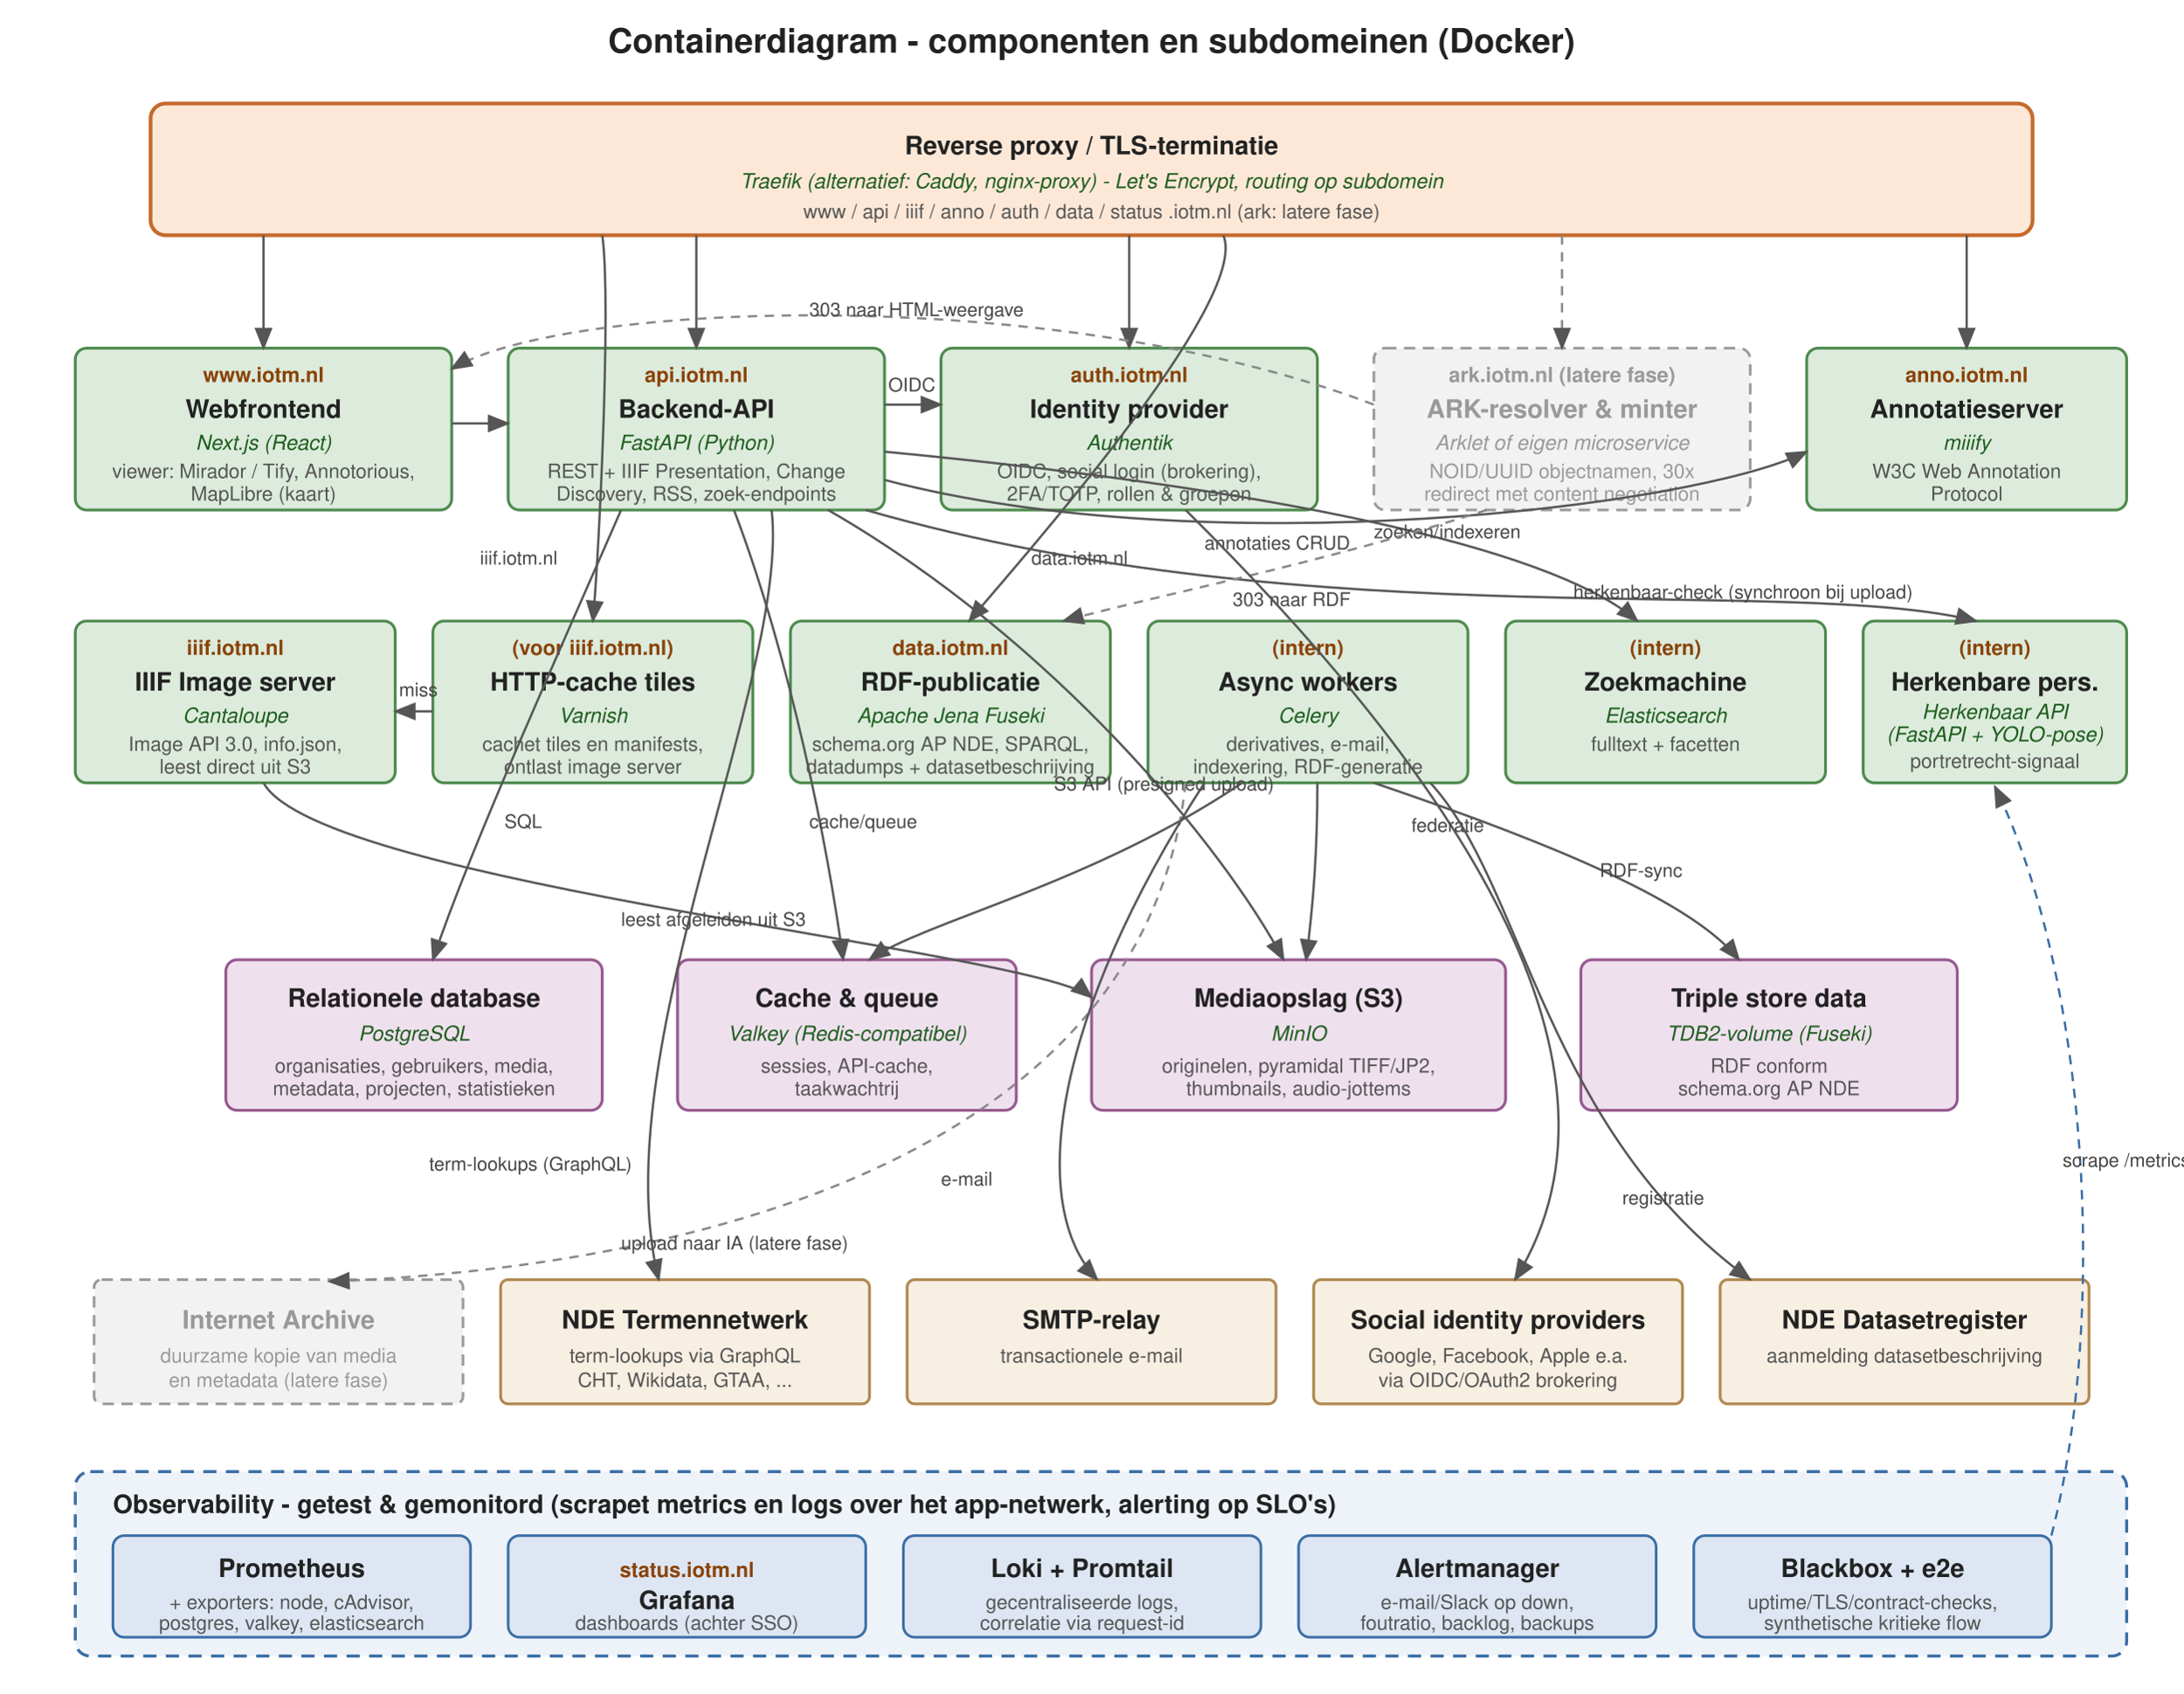
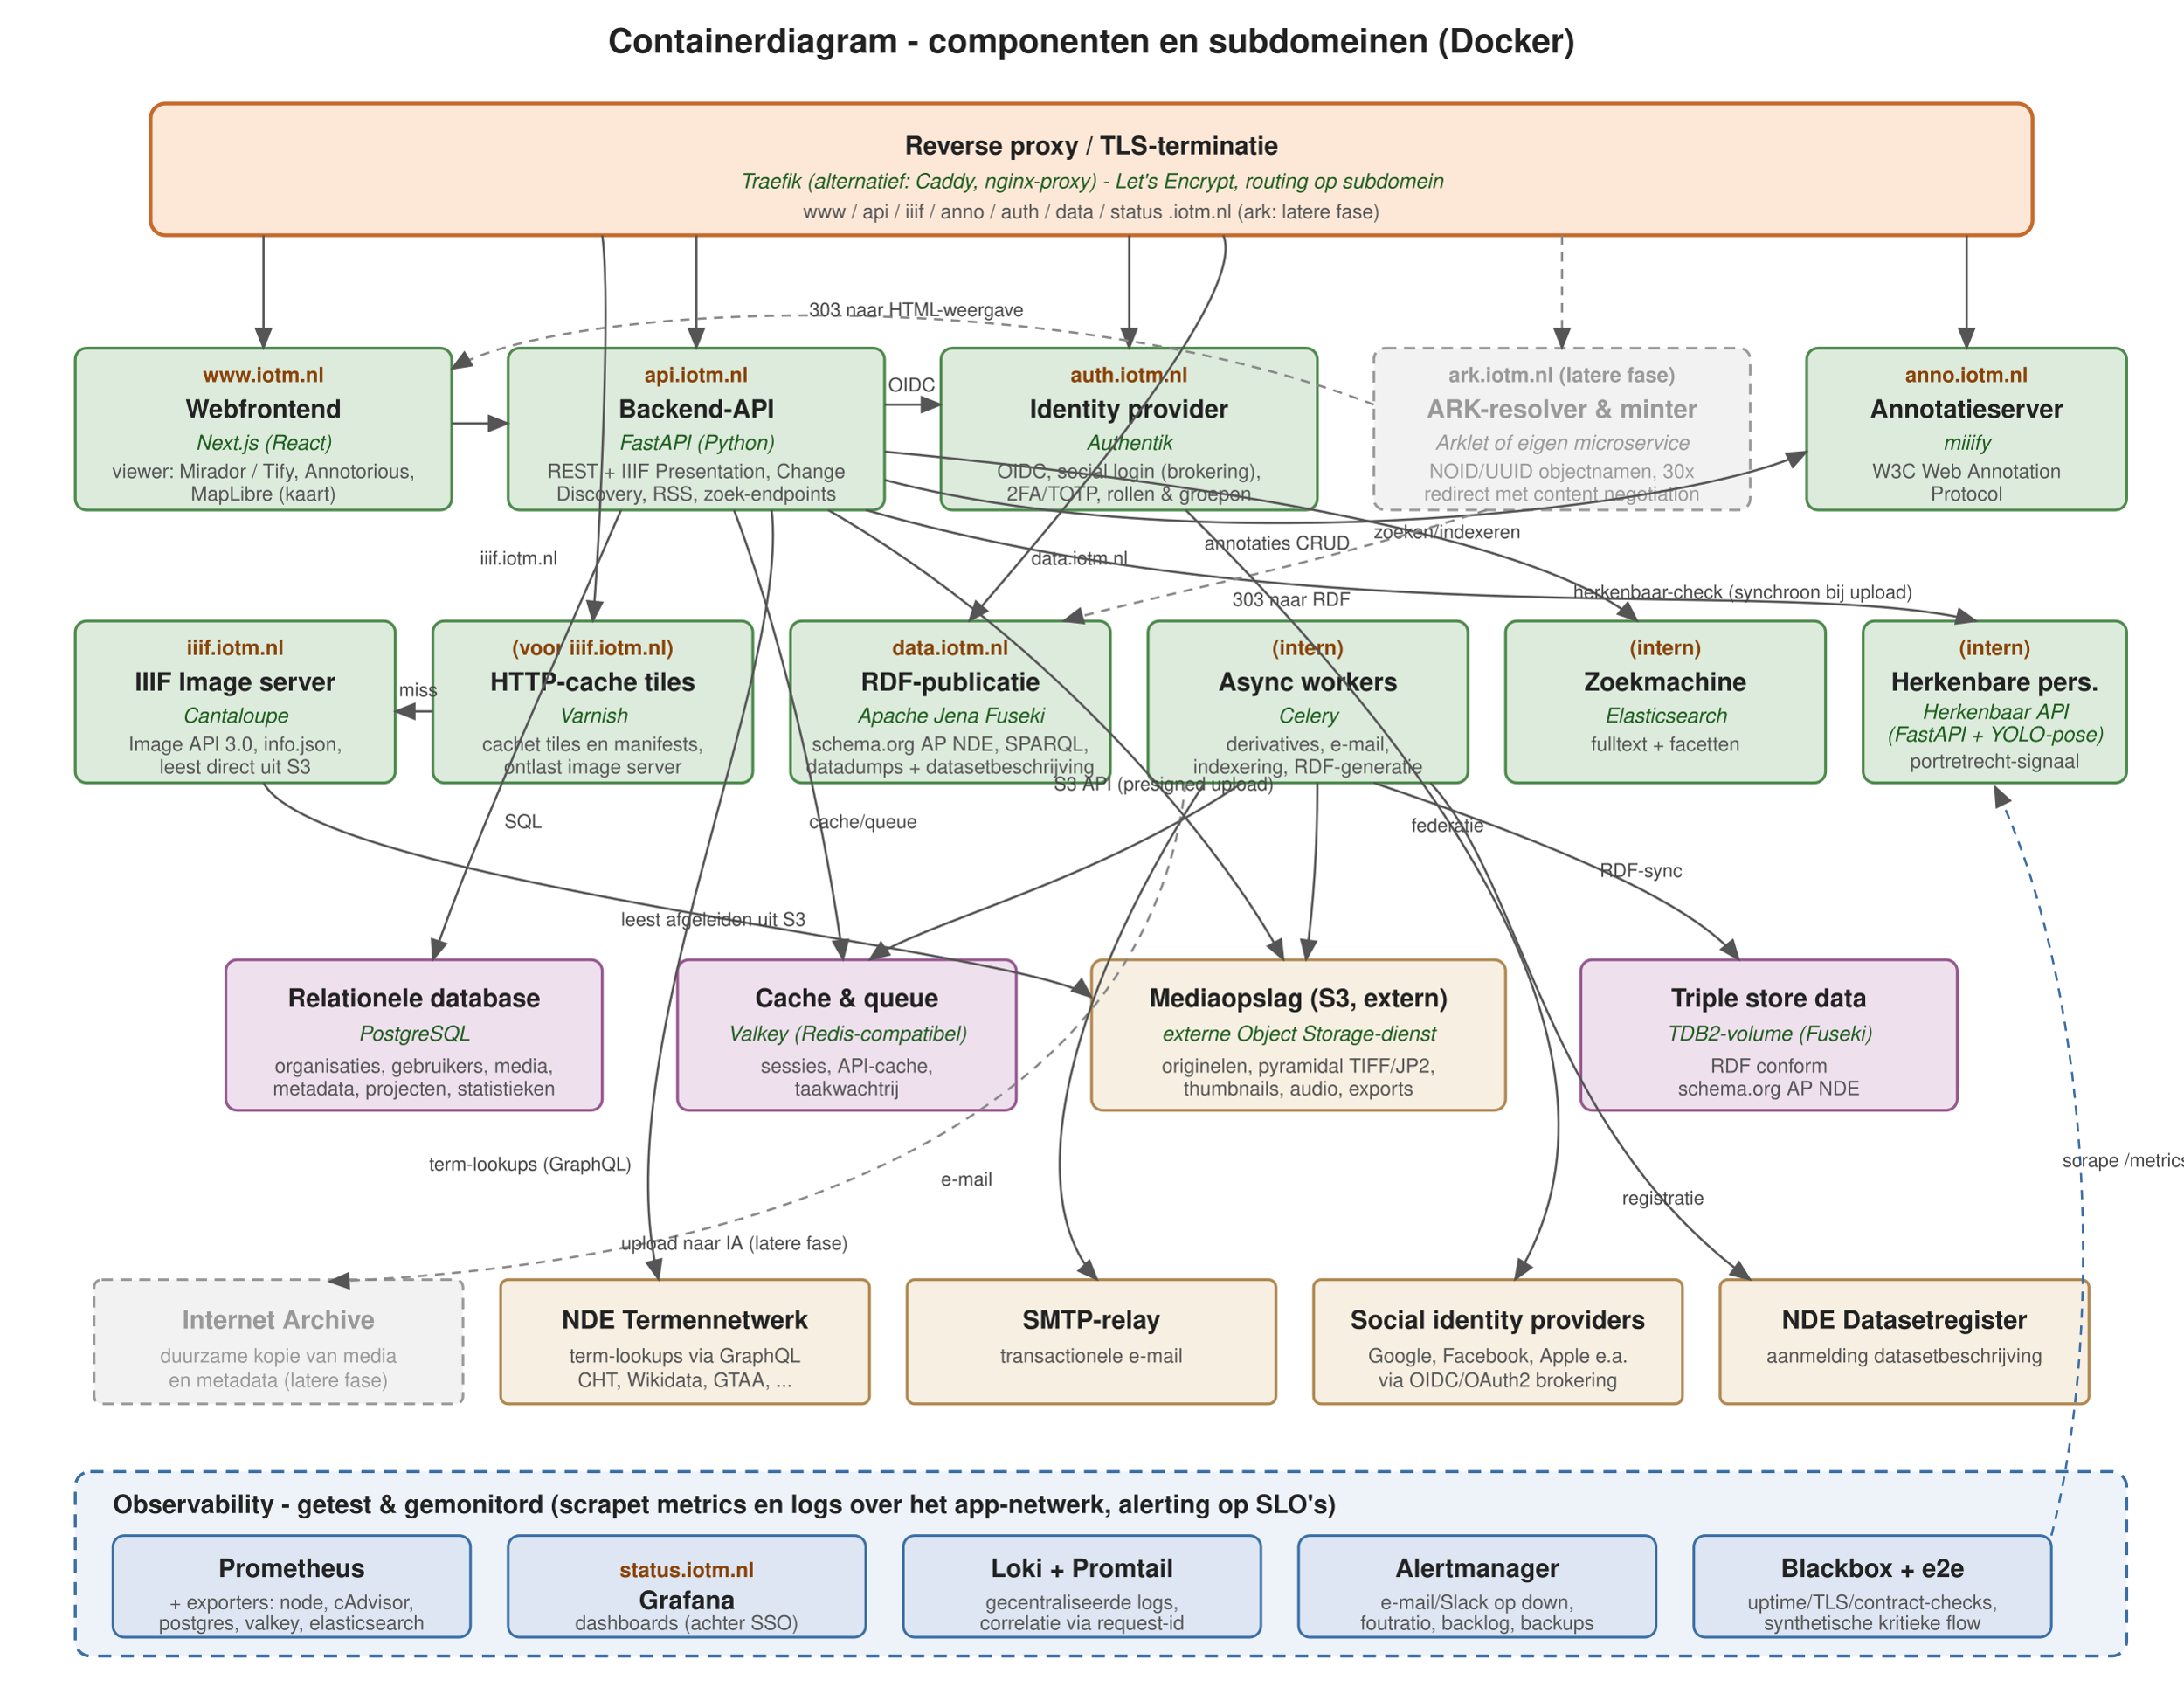
<svg xmlns="http://www.w3.org/2000/svg" viewBox="0 0 1160 900" font-family="Segoe UI, Helvetica, Arial, sans-serif">
  <defs>
    <marker id="a2" markerWidth="10" markerHeight="8" refX="9" refY="4" orient="auto">
      <path d="M0,0 L10,4 L0,8 z" fill="#555" />
    </marker>
  </defs>
  <style>
    .edge  { stroke:#555; stroke-width:1.2; fill:none; marker-end:url(#a2); }
    .edged { stroke:#888; stroke-width:1.2; fill:none; stroke-dasharray:5 4; marker-end:url(#a2); }
    .proxy rect { fill:#fde8d8; stroke:#c56a2b; stroke-width:2; }
    .app rect   { fill:#dcebdc; stroke:#4d8a4d; stroke-width:1.5; }
    .db rect    { fill:#efe0ee; stroke:#96588f; stroke-width:1.5; }
    .ext rect   { fill:#f7efe2; stroke:#b08850; stroke-width:1.5; }
    .mon rect   { fill:#dde6f2; stroke:#3a6ea5; stroke-width:1.4; }
    .fut rect   { fill:#f2f2f2; stroke:#999; stroke-width:1.4; stroke-dasharray:6 4; }
    .fut text   { fill:#999; }
    .mone { stroke:#3a6ea5; stroke-width:1.2; fill:none; stroke-dasharray:5 4; marker-end:url(#a2); }
    .lbl { font-size:13.5px; font-weight:600; fill:#222; }
    .oss { font-size:11px; font-style:italic; fill:#1e5d1e; }
    .sub { font-size:10.5px; fill:#555; }
    .dom { font-size:11px; font-weight:600; fill:#8a4207; }
    .elbl{ font-size:10px; fill:#444; }
  </style>
  <text x="580" y="28" text-anchor="middle" font-size="18" font-weight="700" fill="#222">Containerdiagram - componenten en subdomeinen (Docker)</text>
  <g class="proxy">
    <rect x="80" y="55" width="1000" height="70" rx="8" />
    <text x="580" y="82" text-anchor="middle" class="lbl">Reverse proxy / TLS-terminatie</text>
    <text x="580" y="100" text-anchor="middle" class="oss">Traefik (alternatief: Caddy, nginx-proxy) - Let's Encrypt, routing op subdomein</text>
    <text x="580" y="116" text-anchor="middle" class="sub">www / api / iiif / anno / auth / data / status .iotm.nl (ark: latere fase)</text>
  </g>
  <g class="app">
    <rect x="40" y="185" width="200" height="86" rx="6" />
    <text x="140" y="203" text-anchor="middle" class="dom">www.iotm.nl</text>
    <text x="140" y="222" text-anchor="middle" class="lbl">Webfrontend</text>
    <text x="140" y="239" text-anchor="middle" class="oss">Next.js (React)</text>
    <text x="140" y="254" text-anchor="middle" class="sub">viewer: Mirador / Tify, Annotorious,</text>
    <text x="140" y="266" text-anchor="middle" class="sub">MapLibre (kaart)</text>
  </g>
  <g class="app">
    <rect x="270" y="185" width="200" height="86" rx="6" />
    <text x="370" y="203" text-anchor="middle" class="dom">api.iotm.nl</text>
    <text x="370" y="222" text-anchor="middle" class="lbl">Backend-API</text>
    <text x="370" y="239" text-anchor="middle" class="oss">FastAPI (Python)</text>
    <text x="370" y="254" text-anchor="middle" class="sub">REST + IIIF Presentation, Change</text>
    <text x="370" y="266" text-anchor="middle" class="sub">Discovery, RSS, zoek-endpoints</text>
  </g>
  <g class="app">
    <rect x="500" y="185" width="200" height="86" rx="6" />
    <text x="600" y="203" text-anchor="middle" class="dom">auth.iotm.nl</text>
    <text x="600" y="222" text-anchor="middle" class="lbl">Identity provider</text>
    <text x="600" y="239" text-anchor="middle" class="oss">Authentik</text>
    <text x="600" y="254" text-anchor="middle" class="sub">OIDC, social login (brokering),</text>
    <text x="600" y="266" text-anchor="middle" class="sub">2FA/TOTP, rollen &amp; groepen</text>
  </g>
  <g class="fut">
    <rect x="730" y="185" width="200" height="86" rx="6" />
    <text x="830" y="203" text-anchor="middle" class="dom">ark.iotm.nl (latere fase)</text>
    <text x="830" y="222" text-anchor="middle" class="lbl">ARK-resolver &amp; minter</text>
    <text x="830" y="239" text-anchor="middle" class="oss">Arklet of eigen microservice</text>
    <text x="830" y="254" text-anchor="middle" class="sub">NOID/UUID objectnamen, 30x</text>
    <text x="830" y="266" text-anchor="middle" class="sub">redirect met content negotiation</text>
  </g>
  <g class="app">
    <rect x="960" y="185" width="170" height="86" rx="6" />
    <text x="1045" y="203" text-anchor="middle" class="dom">anno.iotm.nl</text>
    <text x="1045" y="222" text-anchor="middle" class="lbl">Annotatieserver</text>
    <text x="1045" y="239" text-anchor="middle" class="oss">miiify</text>
    <text x="1045" y="254" text-anchor="middle" class="sub">W3C Web Annotation</text>
    <text x="1045" y="266" text-anchor="middle" class="sub">Protocol</text>
  </g>
  <g class="app">
    <rect x="40" y="330" width="170" height="86" rx="6" />
    <text x="125" y="348" text-anchor="middle" class="dom">iiif.iotm.nl</text>
    <text x="125" y="367" text-anchor="middle" class="lbl">IIIF Image server</text>
    <text x="125" y="384" text-anchor="middle" class="oss">Cantaloupe</text>
    <text x="125" y="399" text-anchor="middle" class="sub">Image API 3.0, info.json,</text>
    <text x="125" y="411" text-anchor="middle" class="sub">leest direct uit S3</text>
  </g>
  <g class="app">
    <rect x="230" y="330" width="170" height="86" rx="6" />
    <text x="315" y="348" text-anchor="middle" class="dom">(voor iiif.iotm.nl)</text>
    <text x="315" y="367" text-anchor="middle" class="lbl">HTTP-cache tiles</text>
    <text x="315" y="384" text-anchor="middle" class="oss">Varnish</text>
    <text x="315" y="399" text-anchor="middle" class="sub">cachet tiles en manifests,</text>
    <text x="315" y="411" text-anchor="middle" class="sub">ontlast image server</text>
  </g>
  <g class="app">
    <rect x="420" y="330" width="170" height="86" rx="6" />
    <text x="505" y="348" text-anchor="middle" class="dom">data.iotm.nl</text>
    <text x="505" y="367" text-anchor="middle" class="lbl">RDF-publicatie</text>
    <text x="505" y="384" text-anchor="middle" class="oss">Apache Jena Fuseki</text>
    <text x="505" y="399" text-anchor="middle" class="sub">schema.org AP NDE, SPARQL,</text>
    <text x="505" y="411" text-anchor="middle" class="sub">datadumps + datasetbeschrijving</text>
  </g>
  <g class="app">
    <rect x="610" y="330" width="170" height="86" rx="6" />
    <text x="695" y="348" text-anchor="middle" class="dom">(intern)</text>
    <text x="695" y="367" text-anchor="middle" class="lbl">Async workers</text>
    <text x="695" y="384" text-anchor="middle" class="oss">Celery</text>
    <text x="695" y="399" text-anchor="middle" class="sub">derivatives, e-mail,</text>
    <text x="695" y="411" text-anchor="middle" class="sub">indexering, RDF-generatie</text>
  </g>
  <g class="app">
    <rect x="800" y="330" width="170" height="86" rx="6" />
    <text x="885" y="348" text-anchor="middle" class="dom">(intern)</text>
    <text x="885" y="367" text-anchor="middle" class="lbl">Zoekmachine</text>
    <text x="885" y="384" text-anchor="middle" class="oss">Elasticsearch</text>
    <text x="885" y="399" text-anchor="middle" class="sub">fulltext + facetten</text>
  </g>
  <g class="app">
    <rect x="990" y="330" width="140" height="86" rx="6" />
    <text x="1060" y="348" text-anchor="middle" class="dom">(intern)</text>
    <text x="1060" y="367" text-anchor="middle" class="lbl">Herkenbare pers.</text>
    <text x="1060" y="382" text-anchor="middle" class="oss">Herkenbaar API</text>
    <text x="1060" y="394" text-anchor="middle" class="oss">(FastAPI + YOLO-pose)</text>
    <text x="1060" y="408" text-anchor="middle" class="sub">portretrecht-signaal</text>
  </g>
  <g class="db">
    <rect x="120" y="510" width="200" height="80" rx="6" />
    <text x="220" y="535" text-anchor="middle" class="lbl">Relationele database</text>
    <text x="220" y="553" text-anchor="middle" class="oss">PostgreSQL</text>
    <text x="220" y="570" text-anchor="middle" class="sub">organisaties, gebruikers, media,</text>
    <text x="220" y="582" text-anchor="middle" class="sub">metadata, projecten, statistieken</text>
  </g>
  <g class="db">
    <rect x="360" y="510" width="180" height="80" rx="6" />
    <text x="450" y="535" text-anchor="middle" class="lbl">Cache &amp; queue</text>
    <text x="450" y="553" text-anchor="middle" class="oss">Valkey (Redis-compatibel)</text>
    <text x="450" y="570" text-anchor="middle" class="sub">sessies, API-cache,</text>
    <text x="450" y="582" text-anchor="middle" class="sub">taakwachtrij</text>
  </g>
-   <g class="db">
+   <g class="ext">
    <rect x="580" y="510" width="220" height="80" rx="6" />
-     <text x="690" y="535" text-anchor="middle" class="lbl">Mediaopslag (S3)</text>
-     <text x="690" y="553" text-anchor="middle" class="oss">MinIO</text>
+     <text x="690" y="535" text-anchor="middle" class="lbl">Mediaopslag (S3, extern)</text>
+     <text x="690" y="553" text-anchor="middle" class="oss">externe Object Storage-dienst</text>
    <text x="690" y="570" text-anchor="middle" class="sub">originelen, pyramidal TIFF/JP2,</text>
-     <text x="690" y="582" text-anchor="middle" class="sub">thumbnails, audio-jottems</text>
+     <text x="690" y="582" text-anchor="middle" class="sub">thumbnails, audio, exports</text>
  </g>
  <g class="db">
    <rect x="840" y="510" width="200" height="80" rx="6" />
    <text x="940" y="535" text-anchor="middle" class="lbl">Triple store data</text>
    <text x="940" y="553" text-anchor="middle" class="oss">TDB2-volume (Fuseki)</text>
    <text x="940" y="570" text-anchor="middle" class="sub">RDF conform</text>
    <text x="940" y="582" text-anchor="middle" class="sub">schema.org AP NDE</text>
  </g>
  <g class="fut">
    <rect x="50" y="680" width="196" height="66" rx="4" />
    <text x="148" y="706" text-anchor="middle" class="lbl">Internet Archive</text>
    <text x="148" y="724" text-anchor="middle" class="sub">duurzame kopie van media</text>
    <text x="148" y="737" text-anchor="middle" class="sub">en metadata (latere fase)</text>
  </g>
  <g class="ext">
    <rect x="266" y="680" width="196" height="66" rx="4" />
    <text x="364" y="706" text-anchor="middle" class="lbl">NDE Termennetwerk</text>
    <text x="364" y="724" text-anchor="middle" class="sub">term-lookups via GraphQL</text>
    <text x="364" y="737" text-anchor="middle" class="sub">CHT, Wikidata, GTAA, ...</text>
  </g>
  <g class="ext">
    <rect x="482" y="680" width="196" height="66" rx="4" />
    <text x="580" y="706" text-anchor="middle" class="lbl">SMTP-relay</text>
    <text x="580" y="724" text-anchor="middle" class="sub">transactionele e-mail</text>
  </g>
  <g class="ext">
    <rect x="698" y="680" width="196" height="66" rx="4" />
    <text x="796" y="706" text-anchor="middle" class="lbl">Social identity providers</text>
    <text x="796" y="724" text-anchor="middle" class="sub">Google, Facebook, Apple e.a.</text>
    <text x="796" y="737" text-anchor="middle" class="sub">via OIDC/OAuth2 brokering</text>
  </g>
  <g class="ext">
    <rect x="914" y="680" width="196" height="66" rx="4" />
    <text x="1012" y="706" text-anchor="middle" class="lbl">NDE Datasetregister</text>
    <text x="1012" y="724" text-anchor="middle" class="sub">aanmelding datasetbeschrijving</text>
  </g>
  <path class="edge" d="M140,125 L140,185" />
  <path class="edge" d="M370,125 L370,185" />
  <path class="edge" d="M600,125 L600,185" />
  <path class="edged" d="M830,125 L830,185" />
  <path class="edge" d="M1045,125 L1045,185" />
  <path class="edge" d="M320,125 C325,160 318,300 315,330" />
  <text x="255" y="300" class="elbl">iiif.iotm.nl</text>
  <path class="edge" d="M650,125 C665,160 540,300 515,330" />
  <text x="548" y="300" class="elbl">data.iotm.nl</text>
  <path class="edge" d="M230,378 L210,378" />
  <text x="212" y="370" class="elbl">miss</text>
  <path class="edge" d="M240,225 L270,225" />
  <path class="edge" d="M330,271 C300,340 250,450 230,510" />
  <text x="268" y="440" class="elbl">SQL</text>
  <path class="edge" d="M390,271 C420,350 440,450 448,510" />
  <text x="430" y="440" class="elbl">cache/queue</text>
  <path class="edge" d="M440,271 C560,340 650,450 682,510" />
  <text x="560" y="420" class="elbl">S3 API (presigned upload)</text>
  <path class="edge" d="M470,240 C700,262 830,295 870,330" />
  <text x="730" y="286" class="elbl">zoeken/indexeren</text>
  <path class="edge" d="M460,271 C700,340 950,305 1050,330" />
  <text x="836" y="318" class="elbl">herkenbaar-check (synchroon bij upload)</text>
  <path class="edge" d="M470,215 L500,215" />
  <text x="472" y="208" class="elbl">OIDC</text>
  <path class="edge" d="M470,255 C640,300 900,270 960,240" />
  <text x="640" y="292" class="elbl">annotaties CRUD</text>
  <path class="edged" d="M730,215 C560,150 300,160 240,196" />
  <text x="430" y="168" class="elbl">303 naar HTML-weergave</text>
  <path class="edged" d="M790,271 C700,300 620,315 565,330" />
  <text x="655" y="322" class="elbl">303 naar RDF</text>
  <path class="edge" d="M140,416 C170,470 550,505 580,530" />
  <text x="330" y="492" class="elbl">leest afgeleiden uit S3</text>
  <path class="edge" d="M660,416 C580,470 490,490 462,510" />
  <path class="edge" d="M700,416 C700,450 698,480 694,510" />
  <path class="edge" d="M730,416 C830,450 900,480 924,510" />
  <text x="850" y="466" class="elbl">RDF-sync</text>
  <path class="edged" d="M630,416 C610,600 400,672 175,681" />
  <text x="330" y="664" class="elbl" fill="#999">upload naar IA (latere fase)</text>
  <path class="edge" d="M640,416 C560,540 545,640 583,680" />
  <text x="500" y="630" class="elbl">e-mail</text>
  <path class="edge" d="M630,271 C760,400 880,560 805,680" />
  <text x="750" y="442" class="elbl">federatie</text>
  <path class="edge" d="M760,416 C810,470 820,600 930,680" />
  <text x="862" y="640" class="elbl">registratie</text>
  <path class="edge" d="M410,271 C420,360 320,560 350,680" />
  <text x="228" y="622" class="elbl">term-lookups (GraphQL)</text>
  <rect x="40" y="782" width="1090" height="98" rx="8" fill="#eef3fa" stroke="#3a6ea5" stroke-width="1.6" stroke-dasharray="7 5" />
  <text x="60" y="804" class="lbl" fill="#25405f">Observability - getest &amp; gemonitord (scrapet metrics en logs over het app-netwerk, alerting op SLO's)</text>
  <g class="mon">
    <rect x="60" y="816" width="190" height="54" rx="6" />
    <text x="155" y="838" text-anchor="middle" class="lbl">Prometheus</text>
    <text x="155" y="855" text-anchor="middle" class="sub">+ exporters: node, cAdvisor,</text>
    <text x="155" y="866" text-anchor="middle" class="sub">postgres, valkey, elasticsearch</text>
  </g>
  <g class="mon">
    <rect x="270" y="816" width="190" height="54" rx="6" />
    <text x="365" y="838" text-anchor="middle" class="dom">status.iotm.nl</text>
    <text x="365" y="855" text-anchor="middle" class="lbl">Grafana</text>
    <text x="365" y="866" text-anchor="middle" class="sub">dashboards (achter SSO)</text>
  </g>
  <g class="mon">
    <rect x="480" y="816" width="190" height="54" rx="6" />
    <text x="575" y="838" text-anchor="middle" class="lbl">Loki + Promtail</text>
    <text x="575" y="855" text-anchor="middle" class="sub">gecentraliseerde logs,</text>
    <text x="575" y="866" text-anchor="middle" class="sub">correlatie via request-id</text>
  </g>
  <g class="mon">
    <rect x="690" y="816" width="190" height="54" rx="6" />
    <text x="785" y="838" text-anchor="middle" class="lbl">Alertmanager</text>
    <text x="785" y="855" text-anchor="middle" class="sub">e-mail/Slack op down,</text>
    <text x="785" y="866" text-anchor="middle" class="sub">foutratio, backlog, backups</text>
  </g>
  <g class="mon">
    <rect x="900" y="816" width="190" height="54" rx="6" />
    <text x="995" y="838" text-anchor="middle" class="lbl">Blackbox + e2e</text>
    <text x="995" y="855" text-anchor="middle" class="sub">uptime/TLS/contract-checks,</text>
    <text x="995" y="866" text-anchor="middle" class="sub">synthetische kritieke flow</text>
  </g>
  <path class="mone" d="M1090,816 C1120,700 1110,520 1060,418" />
  <text x="1096" y="620" class="elbl" fill="#3a6ea5">scrape /metrics + logs</text>
</svg>
